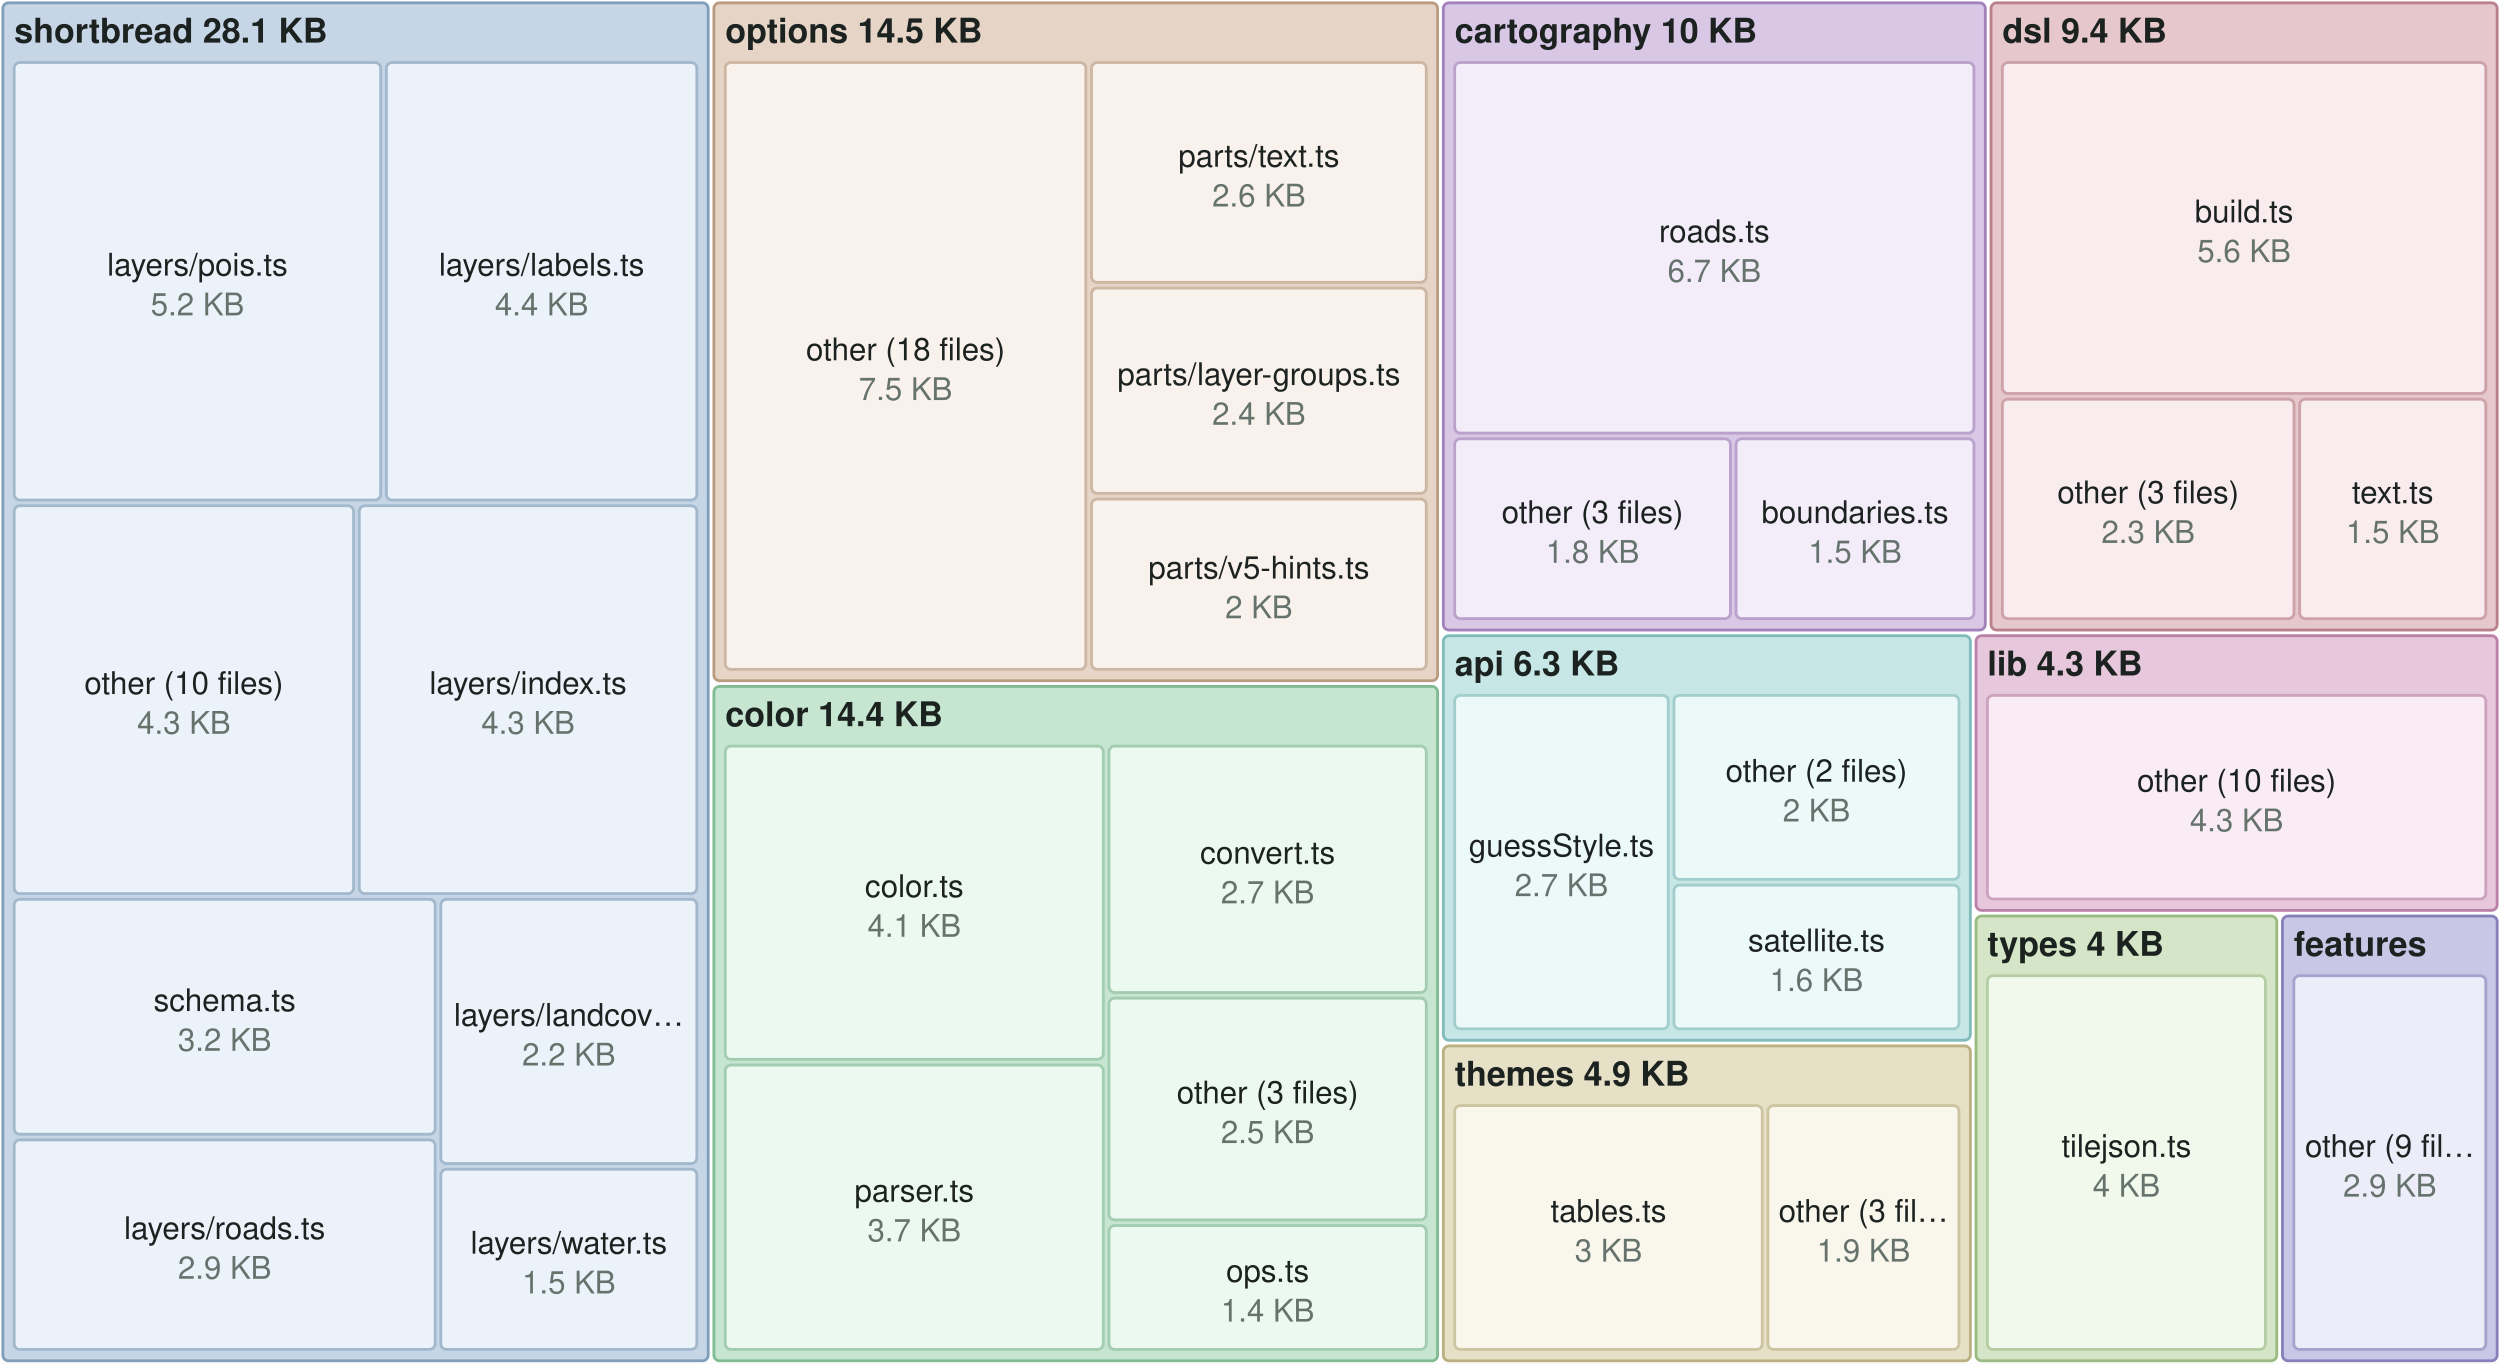
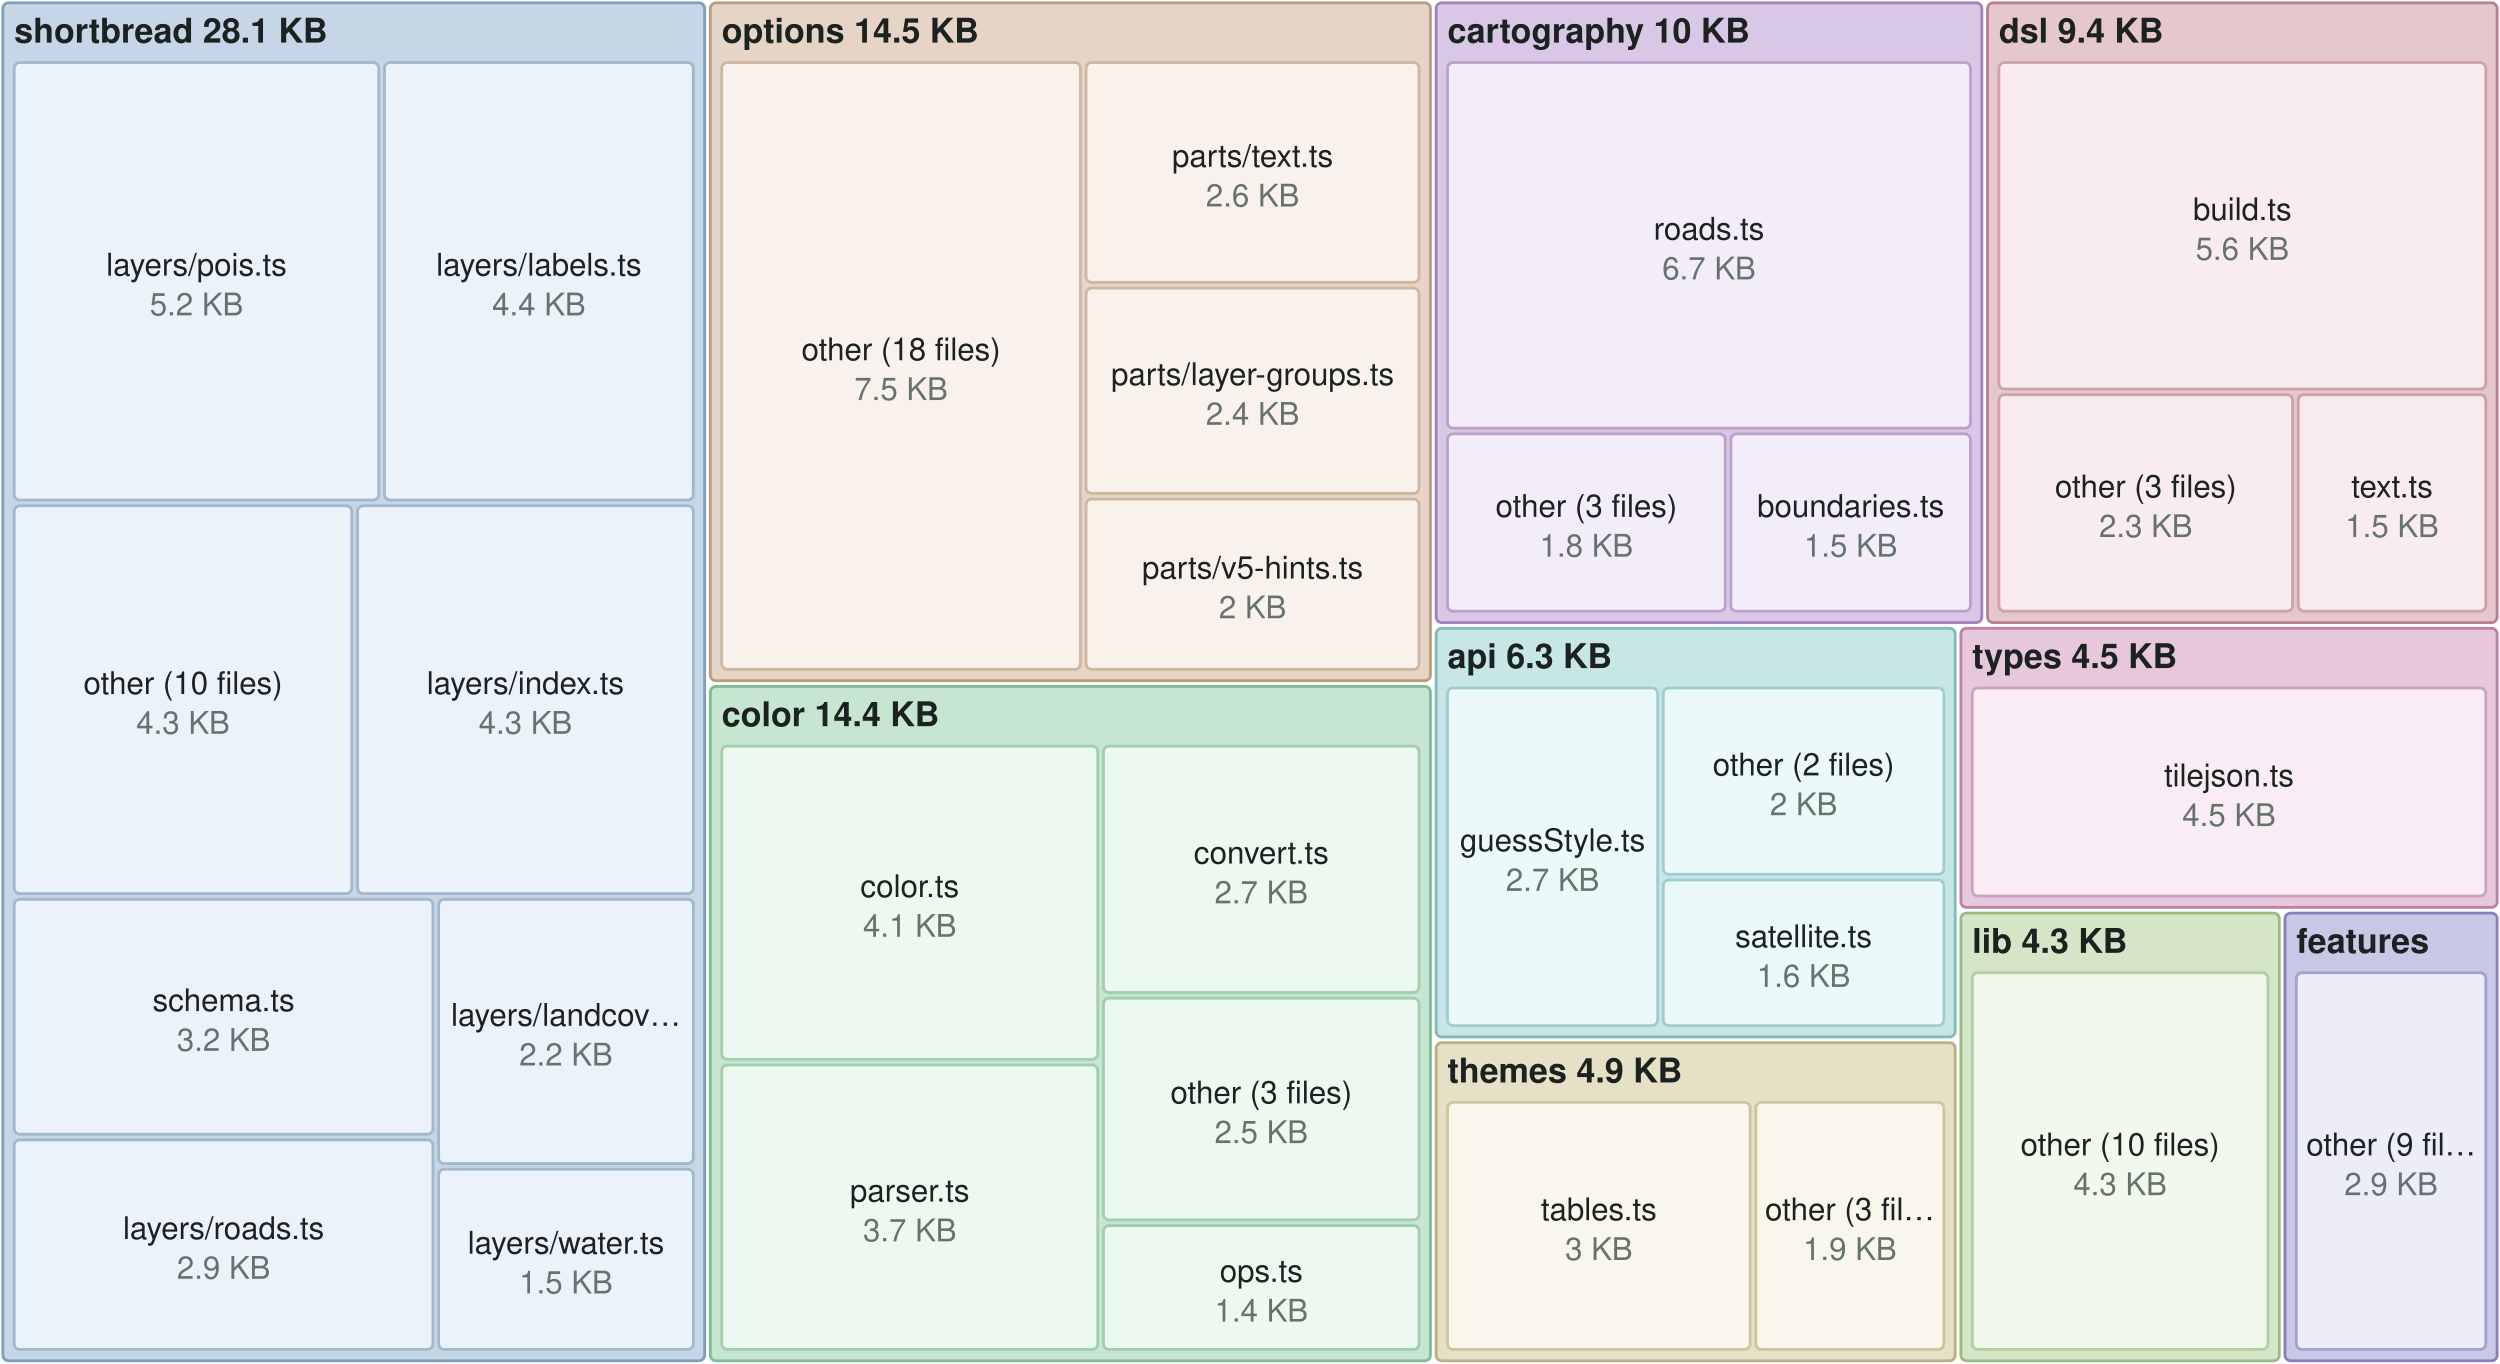
<svg xmlns="http://www.w3.org/2000/svg" width="880" height="480" viewBox="0 0 880 480">
  <style>
	.background { fill: #ffffff; }
	text { font-family: Helvetica, Arial, 'Liberation Sans', sans-serif; }
	.group-label { fill: #1b2220; font-weight: 600; font-size: 12px; }
	.leaf-label { fill: #1b2220; font-size: 11px; text-anchor: middle; }
	.leaf-size { fill: #66736d; font-size: 11px; text-anchor: middle; }
	.group-box, .leaf-box { stroke-width: 1; }
	.leaf:hover .leaf-box { stroke-width: 2; }
	.c0 .group-box { fill: hsl(210 38% 84%); stroke: hsl(210 30% 62%); }
	.c0 .leaf-box { fill: hsl(210 50% 95%); stroke: hsl(210 30% 72%); }
	.c1 .group-box { fill: hsl(28 38% 84%); stroke: hsl(28 30% 62%); }
	.c1 .leaf-box { fill: hsl(28 50% 95%); stroke: hsl(28 30% 72%); }
	.c2 .group-box { fill: hsl(140 38% 84%); stroke: hsl(140 30% 62%); }
	.c2 .leaf-box { fill: hsl(140 50% 95%); stroke: hsl(140 30% 72%); }
	.c3 .group-box { fill: hsl(275 38% 84%); stroke: hsl(275 30% 62%); }
	.c3 .leaf-box { fill: hsl(275 50% 95%); stroke: hsl(275 30% 72%); }
	.c4 .group-box { fill: hsl(350 38% 84%); stroke: hsl(350 30% 62%); }
	.c4 .leaf-box { fill: hsl(350 50% 95%); stroke: hsl(350 30% 72%); }
	.c5 .group-box { fill: hsl(180 38% 84%); stroke: hsl(180 30% 62%); }
	.c5 .leaf-box { fill: hsl(180 50% 95%); stroke: hsl(180 30% 72%); }
	.c6 .group-box { fill: hsl(48 38% 84%); stroke: hsl(48 30% 62%); }
	.c6 .leaf-box { fill: hsl(48 50% 95%); stroke: hsl(48 30% 72%); }
	.c7 .group-box { fill: hsl(320 38% 84%); stroke: hsl(320 30% 62%); }
	.c7 .leaf-box { fill: hsl(320 50% 95%); stroke: hsl(320 30% 72%); }
	.c8 .group-box { fill: hsl(95 38% 84%); stroke: hsl(95 30% 62%); }
	.c8 .leaf-box { fill: hsl(95 50% 95%); stroke: hsl(95 30% 72%); }
	.c9 .group-box { fill: hsl(245 38% 84%); stroke: hsl(245 30% 62%); }
	.c9 .leaf-box { fill: hsl(245 50% 95%); stroke: hsl(245 30% 72%); }
	@media (prefers-color-scheme: dark) {
		.background { fill: #0d1117; }
		.group-label, .leaf-label { fill: #e6edf3; }
		.leaf-size { fill: #8b949e; }
		.c0 .group-box { fill: hsl(210 22% 22%); stroke: hsl(210 20% 38%); }
		.c0 .leaf-box { fill: hsl(210 25% 14%); stroke: hsl(210 20% 32%); }
		.c1 .group-box { fill: hsl(28 22% 22%); stroke: hsl(28 20% 38%); }
		.c1 .leaf-box { fill: hsl(28 25% 14%); stroke: hsl(28 20% 32%); }
		.c2 .group-box { fill: hsl(140 22% 22%); stroke: hsl(140 20% 38%); }
		.c2 .leaf-box { fill: hsl(140 25% 14%); stroke: hsl(140 20% 32%); }
		.c3 .group-box { fill: hsl(275 22% 22%); stroke: hsl(275 20% 38%); }
		.c3 .leaf-box { fill: hsl(275 25% 14%); stroke: hsl(275 20% 32%); }
		.c4 .group-box { fill: hsl(350 22% 22%); stroke: hsl(350 20% 38%); }
		.c4 .leaf-box { fill: hsl(350 25% 14%); stroke: hsl(350 20% 32%); }
		.c5 .group-box { fill: hsl(180 22% 22%); stroke: hsl(180 20% 38%); }
		.c5 .leaf-box { fill: hsl(180 25% 14%); stroke: hsl(180 20% 32%); }
		.c6 .group-box { fill: hsl(48 22% 22%); stroke: hsl(48 20% 38%); }
		.c6 .leaf-box { fill: hsl(48 25% 14%); stroke: hsl(48 20% 32%); }
		.c7 .group-box { fill: hsl(320 22% 22%); stroke: hsl(320 20% 38%); }
		.c7 .leaf-box { fill: hsl(320 25% 14%); stroke: hsl(320 20% 32%); }
		.c8 .group-box { fill: hsl(95 22% 22%); stroke: hsl(95 20% 38%); }
		.c8 .leaf-box { fill: hsl(95 25% 14%); stroke: hsl(95 20% 32%); }
		.c9 .group-box { fill: hsl(245 22% 22%); stroke: hsl(245 20% 38%); }
		.c9 .leaf-box { fill: hsl(245 25% 14%); stroke: hsl(245 20% 32%); }
	}
</style>
  <rect class="background" width="880" height="480" />
  <g class="group c0">
-     <rect class="group-box" x="1" y="1" width="248.29" height="478" rx="2" />
+     <rect class="group-box" x="1" y="1" width="247.04" height="478" rx="2" />
    <text class="group-label" x="5" y="15" textLength="108.71" lengthAdjust="spacingAndGlyphs">shortbread 28.1 KB</text>
  </g>
  <g class="leaf c0">
-     <rect class="leaf-box" x="5" y="22" width="129" height="154.02" rx="2" />
-     <text class="leaf-label" x="69.5" y="97.01" textLength="64.19" lengthAdjust="spacingAndGlyphs">layers/pois.ts</text>
-     <text class="leaf-size" x="69.5" y="111.01" textLength="33.02" lengthAdjust="spacingAndGlyphs">5.2 KB</text>
-   </g>
-   <g class="leaf c0">
-     <rect class="leaf-box" x="136" y="22" width="109.29" height="154.02" rx="2" />
-     <text class="leaf-label" x="190.65" y="97.01" textLength="72.74" lengthAdjust="spacingAndGlyphs">layers/labels.ts</text>
-     <text class="leaf-size" x="190.65" y="111.01" textLength="33.02" lengthAdjust="spacingAndGlyphs">4.4 KB</text>
-   </g>
-   <g class="leaf c0">
-     <rect class="leaf-box" x="5" y="178.02" width="119.46" height="136.53" rx="2" />
-     <text class="leaf-label" x="64.73" y="244.29" textLength="70.3" lengthAdjust="spacingAndGlyphs">other (10 files)</text>
-     <text class="leaf-size" x="64.73" y="258.29" textLength="33.02" lengthAdjust="spacingAndGlyphs">4.3 KB</text>
-   </g>
-   <g class="leaf c0">
-     <rect class="leaf-box" x="126.46" y="178.02" width="118.83" height="136.53" rx="2" />
-     <text class="leaf-label" x="185.88" y="244.29" textLength="70.3" lengthAdjust="spacingAndGlyphs">layers/index.ts</text>
-     <text class="leaf-size" x="185.88" y="258.29" textLength="33.02" lengthAdjust="spacingAndGlyphs">4.3 KB</text>
-   </g>
-   <g class="leaf c0">
-     <rect class="leaf-box" x="5" y="316.55" width="148.17" height="82.7" rx="2" />
-     <text class="leaf-label" x="79.08" y="355.9" textLength="50.13" lengthAdjust="spacingAndGlyphs">schema.ts</text>
-     <text class="leaf-size" x="79.08" y="369.9" textLength="33.02" lengthAdjust="spacingAndGlyphs">3.2 KB</text>
-   </g>
-   <g class="leaf c0">
-     <rect class="leaf-box" x="5" y="401.25" width="148.17" height="73.75" rx="2" />
-     <text class="leaf-label" x="79.08" y="436.13" textLength="71.52" lengthAdjust="spacingAndGlyphs">layers/roads.ts</text>
-     <text class="leaf-size" x="79.08" y="450.13" textLength="33.02" lengthAdjust="spacingAndGlyphs">2.9 KB</text>
-   </g>
-   <g class="leaf c0">
-     <rect class="leaf-box" x="155.17" y="316.55" width="90.12" height="93.03" rx="2" />
-     <text class="leaf-label" x="200.23" y="361.07" textLength="76.42" lengthAdjust="spacingAndGlyphs">layers/landcov…</text>
-     <text class="leaf-size" x="200.23" y="375.07" textLength="33.02" lengthAdjust="spacingAndGlyphs">2.2 KB</text>
-   </g>
-   <g class="leaf c0">
-     <rect class="leaf-box" x="155.17" y="411.58" width="90.12" height="63.42" rx="2" />
-     <text class="leaf-label" x="200.23" y="441.29" textLength="70.91" lengthAdjust="spacingAndGlyphs">layers/water.ts</text>
-     <text class="leaf-size" x="200.23" y="455.29" textLength="33.02" lengthAdjust="spacingAndGlyphs">1.5 KB</text>
+     <rect class="leaf-box" x="5" y="22" width="128.33" height="154.02" rx="2" />
+     <text class="leaf-label" x="69.17" y="97.01" textLength="64.19" lengthAdjust="spacingAndGlyphs">layers/pois.ts</text>
+     <text class="leaf-size" x="69.17" y="111.01" textLength="33.02" lengthAdjust="spacingAndGlyphs">5.2 KB</text>
+   </g>
+   <g class="leaf c0">
+     <rect class="leaf-box" x="135.33" y="22" width="108.71" height="154.02" rx="2" />
+     <text class="leaf-label" x="189.69" y="97.01" textLength="72.74" lengthAdjust="spacingAndGlyphs">layers/labels.ts</text>
+     <text class="leaf-size" x="189.69" y="111.01" textLength="33.02" lengthAdjust="spacingAndGlyphs">4.4 KB</text>
+   </g>
+   <g class="leaf c0">
+     <rect class="leaf-box" x="5" y="178.02" width="118.84" height="136.53" rx="2" />
+     <text class="leaf-label" x="64.42" y="244.29" textLength="70.3" lengthAdjust="spacingAndGlyphs">other (10 files)</text>
+     <text class="leaf-size" x="64.42" y="258.29" textLength="33.02" lengthAdjust="spacingAndGlyphs">4.3 KB</text>
+   </g>
+   <g class="leaf c0">
+     <rect class="leaf-box" x="125.84" y="178.02" width="118.21" height="136.53" rx="2" />
+     <text class="leaf-label" x="184.94" y="244.29" textLength="70.3" lengthAdjust="spacingAndGlyphs">layers/index.ts</text>
+     <text class="leaf-size" x="184.94" y="258.29" textLength="33.02" lengthAdjust="spacingAndGlyphs">4.3 KB</text>
+   </g>
+   <g class="leaf c0">
+     <rect class="leaf-box" x="5" y="316.55" width="147.4" height="82.7" rx="2" />
+     <text class="leaf-label" x="78.7" y="355.9" textLength="50.13" lengthAdjust="spacingAndGlyphs">schema.ts</text>
+     <text class="leaf-size" x="78.7" y="369.9" textLength="33.02" lengthAdjust="spacingAndGlyphs">3.2 KB</text>
+   </g>
+   <g class="leaf c0">
+     <rect class="leaf-box" x="5" y="401.25" width="147.4" height="73.75" rx="2" />
+     <text class="leaf-label" x="78.7" y="436.13" textLength="71.52" lengthAdjust="spacingAndGlyphs">layers/roads.ts</text>
+     <text class="leaf-size" x="78.7" y="450.13" textLength="33.02" lengthAdjust="spacingAndGlyphs">2.9 KB</text>
+   </g>
+   <g class="leaf c0">
+     <rect class="leaf-box" x="154.4" y="316.55" width="89.65" height="93.03" rx="2" />
+     <text class="leaf-label" x="199.22" y="361.07" textLength="76.42" lengthAdjust="spacingAndGlyphs">layers/landcov…</text>
+     <text class="leaf-size" x="199.22" y="375.07" textLength="33.02" lengthAdjust="spacingAndGlyphs">2.2 KB</text>
+   </g>
+   <g class="leaf c0">
+     <rect class="leaf-box" x="154.4" y="411.58" width="89.65" height="63.42" rx="2" />
+     <text class="leaf-label" x="199.22" y="441.29" textLength="70.91" lengthAdjust="spacingAndGlyphs">layers/water.ts</text>
+     <text class="leaf-size" x="199.22" y="455.29" textLength="33.02" lengthAdjust="spacingAndGlyphs">1.5 KB</text>
  </g>
  <g class="group c1">
-     <rect class="group-box" x="251.29" y="1" width="254.75" height="238.62" rx="2" />
-     <text class="group-label" x="255.29" y="15" textLength="89.36" lengthAdjust="spacingAndGlyphs">options 14.5 KB</text>
-   </g>
-   <g class="leaf c1">
-     <rect class="leaf-box" x="255.29" y="22" width="126.92" height="213.62" rx="2" />
-     <text class="leaf-label" x="318.75" y="126.81" textLength="70.3" lengthAdjust="spacingAndGlyphs">other (18 files)</text>
-     <text class="leaf-size" x="318.75" y="140.81" textLength="33.02" lengthAdjust="spacingAndGlyphs">7.5 KB</text>
-   </g>
-   <g class="leaf c1">
-     <rect class="leaf-box" x="384.22" y="22" width="117.83" height="77.4" rx="2" />
-     <text class="leaf-label" x="443.13" y="58.7" textLength="56.86" lengthAdjust="spacingAndGlyphs">parts/text.ts</text>
-     <text class="leaf-size" x="443.13" y="72.7" textLength="33.02" lengthAdjust="spacingAndGlyphs">2.6 KB</text>
-   </g>
-   <g class="leaf c1">
-     <rect class="leaf-box" x="384.22" y="101.4" width="117.83" height="72.26" rx="2" />
-     <text class="leaf-label" x="443.13" y="135.54" textLength="100.25" lengthAdjust="spacingAndGlyphs">parts/layer-groups.ts</text>
-     <text class="leaf-size" x="443.13" y="149.54" textLength="33.02" lengthAdjust="spacingAndGlyphs">2.4 KB</text>
-   </g>
-   <g class="leaf c1">
-     <rect class="leaf-box" x="384.22" y="175.67" width="117.83" height="59.95" rx="2" />
-     <text class="leaf-label" x="443.13" y="203.64" textLength="77.64" lengthAdjust="spacingAndGlyphs">parts/v5-hints.ts</text>
-     <text class="leaf-size" x="443.13" y="217.64" textLength="23.85" lengthAdjust="spacingAndGlyphs">2 KB</text>
+     <rect class="group-box" x="250.04" y="1" width="253.47" height="238.62" rx="2" />
+     <text class="group-label" x="254.04" y="15" textLength="89.36" lengthAdjust="spacingAndGlyphs">options 14.5 KB</text>
+   </g>
+   <g class="leaf c1">
+     <rect class="leaf-box" x="254.04" y="22" width="126.26" height="213.62" rx="2" />
+     <text class="leaf-label" x="317.17" y="126.81" textLength="70.3" lengthAdjust="spacingAndGlyphs">other (18 files)</text>
+     <text class="leaf-size" x="317.17" y="140.81" textLength="33.02" lengthAdjust="spacingAndGlyphs">7.5 KB</text>
+   </g>
+   <g class="leaf c1">
+     <rect class="leaf-box" x="382.3" y="22" width="117.21" height="77.4" rx="2" />
+     <text class="leaf-label" x="440.91" y="58.7" textLength="56.86" lengthAdjust="spacingAndGlyphs">parts/text.ts</text>
+     <text class="leaf-size" x="440.91" y="72.7" textLength="33.02" lengthAdjust="spacingAndGlyphs">2.6 KB</text>
+   </g>
+   <g class="leaf c1">
+     <rect class="leaf-box" x="382.3" y="101.4" width="117.21" height="72.26" rx="2" />
+     <text class="leaf-label" x="440.91" y="135.54" textLength="100.25" lengthAdjust="spacingAndGlyphs">parts/layer-groups.ts</text>
+     <text class="leaf-size" x="440.91" y="149.54" textLength="33.02" lengthAdjust="spacingAndGlyphs">2.4 KB</text>
+   </g>
+   <g class="leaf c1">
+     <rect class="leaf-box" x="382.3" y="175.67" width="117.21" height="59.95" rx="2" />
+     <text class="leaf-label" x="440.91" y="203.64" textLength="77.64" lengthAdjust="spacingAndGlyphs">parts/v5-hints.ts</text>
+     <text class="leaf-size" x="440.91" y="217.64" textLength="23.85" lengthAdjust="spacingAndGlyphs">2 KB</text>
  </g>
  <g class="group c2">
-     <rect class="group-box" x="251.29" y="241.62" width="254.75" height="237.38" rx="2" />
-     <text class="group-label" x="255.29" y="255.62" textLength="75.37" lengthAdjust="spacingAndGlyphs">color 14.4 KB</text>
-   </g>
-   <g class="leaf c2">
-     <rect class="leaf-box" x="255.29" y="262.62" width="133.07" height="110.27" rx="2" />
-     <text class="leaf-label" x="321.82" y="315.75" textLength="35.45" lengthAdjust="spacingAndGlyphs">color.ts</text>
-     <text class="leaf-size" x="321.82" y="329.75" textLength="33.02" lengthAdjust="spacingAndGlyphs">4.1 KB</text>
-   </g>
-   <g class="leaf c2">
-     <rect class="leaf-box" x="255.29" y="374.89" width="133.07" height="100.11" rx="2" />
-     <text class="leaf-label" x="321.82" y="422.95" textLength="42.79" lengthAdjust="spacingAndGlyphs">parser.ts</text>
-     <text class="leaf-size" x="321.82" y="436.95" textLength="33.02" lengthAdjust="spacingAndGlyphs">3.7 KB</text>
-   </g>
-   <g class="leaf c2">
-     <rect class="leaf-box" x="390.36" y="262.62" width="111.69" height="86.74" rx="2" />
-     <text class="leaf-label" x="446.2" y="303.99" textLength="47.69" lengthAdjust="spacingAndGlyphs">convert.ts</text>
-     <text class="leaf-size" x="446.2" y="317.99" textLength="33.02" lengthAdjust="spacingAndGlyphs">2.7 KB</text>
-   </g>
-   <g class="leaf c2">
-     <rect class="leaf-box" x="390.36" y="351.36" width="111.69" height="78.04" rx="2" />
-     <text class="leaf-label" x="446.2" y="388.38" textLength="64.19" lengthAdjust="spacingAndGlyphs">other (3 files)</text>
-     <text class="leaf-size" x="446.2" y="402.38" textLength="33.02" lengthAdjust="spacingAndGlyphs">2.5 KB</text>
-   </g>
-   <g class="leaf c2">
-     <rect class="leaf-box" x="390.36" y="431.4" width="111.69" height="43.6" rx="2" />
-     <text class="leaf-label" x="446.2" y="451.2" textLength="29.35" lengthAdjust="spacingAndGlyphs">ops.ts</text>
-     <text class="leaf-size" x="446.2" y="465.2" textLength="33.02" lengthAdjust="spacingAndGlyphs">1.4 KB</text>
+     <rect class="group-box" x="250.04" y="241.62" width="253.47" height="237.38" rx="2" />
+     <text class="group-label" x="254.04" y="255.62" textLength="75.37" lengthAdjust="spacingAndGlyphs">color 14.4 KB</text>
+   </g>
+   <g class="leaf c2">
+     <rect class="leaf-box" x="254.04" y="262.62" width="132.37" height="110.27" rx="2" />
+     <text class="leaf-label" x="320.23" y="315.75" textLength="35.45" lengthAdjust="spacingAndGlyphs">color.ts</text>
+     <text class="leaf-size" x="320.23" y="329.75" textLength="33.02" lengthAdjust="spacingAndGlyphs">4.1 KB</text>
+   </g>
+   <g class="leaf c2">
+     <rect class="leaf-box" x="254.04" y="374.89" width="132.37" height="100.11" rx="2" />
+     <text class="leaf-label" x="320.23" y="422.95" textLength="42.79" lengthAdjust="spacingAndGlyphs">parser.ts</text>
+     <text class="leaf-size" x="320.23" y="436.95" textLength="33.02" lengthAdjust="spacingAndGlyphs">3.7 KB</text>
+   </g>
+   <g class="leaf c2">
+     <rect class="leaf-box" x="388.41" y="262.62" width="111.1" height="86.74" rx="2" />
+     <text class="leaf-label" x="443.97" y="303.99" textLength="47.69" lengthAdjust="spacingAndGlyphs">convert.ts</text>
+     <text class="leaf-size" x="443.97" y="317.99" textLength="33.02" lengthAdjust="spacingAndGlyphs">2.7 KB</text>
+   </g>
+   <g class="leaf c2">
+     <rect class="leaf-box" x="388.41" y="351.36" width="111.1" height="78.04" rx="2" />
+     <text class="leaf-label" x="443.97" y="388.38" textLength="64.19" lengthAdjust="spacingAndGlyphs">other (3 files)</text>
+     <text class="leaf-size" x="443.97" y="402.38" textLength="33.02" lengthAdjust="spacingAndGlyphs">2.5 KB</text>
+   </g>
+   <g class="leaf c2">
+     <rect class="leaf-box" x="388.41" y="431.4" width="111.1" height="43.6" rx="2" />
+     <text class="leaf-label" x="443.97" y="451.2" textLength="29.35" lengthAdjust="spacingAndGlyphs">ops.ts</text>
+     <text class="leaf-size" x="443.97" y="465.2" textLength="33.02" lengthAdjust="spacingAndGlyphs">1.4 KB</text>
  </g>
  <g class="group c3">
-     <rect class="group-box" x="508.05" y="1" width="190.78" height="220.77" rx="2" />
-     <text class="group-label" x="512.05" y="15" textLength="105.37" lengthAdjust="spacingAndGlyphs">cartography 10 KB</text>
+     <rect class="group-box" x="505.52" y="1" width="192.09" height="218.16" rx="2" />
+     <text class="group-label" x="509.52" y="15" textLength="105.37" lengthAdjust="spacingAndGlyphs">cartography 10 KB</text>
  </g>
  <g class="leaf c3">
-     <rect class="leaf-box" x="512.05" y="22" width="182.78" height="130.45" rx="2" />
-     <text class="leaf-label" x="603.44" y="85.23" textLength="39.13" lengthAdjust="spacingAndGlyphs">roads.ts</text>
-     <text class="leaf-size" x="603.44" y="99.23" textLength="33.02" lengthAdjust="spacingAndGlyphs">6.7 KB</text>
+     <rect class="leaf-box" x="509.52" y="22" width="184.09" height="128.71" rx="2" />
+     <text class="leaf-label" x="601.56" y="84.35" textLength="39.13" lengthAdjust="spacingAndGlyphs">roads.ts</text>
+     <text class="leaf-size" x="601.56" y="98.35" textLength="33.02" lengthAdjust="spacingAndGlyphs">6.7 KB</text>
  </g>
  <g class="leaf c3">
-     <rect class="leaf-box" x="512.05" y="154.45" width="97.06" height="63.31" rx="2" />
-     <text class="leaf-label" x="560.57" y="184.11" textLength="64.19" lengthAdjust="spacingAndGlyphs">other (3 files)</text>
-     <text class="leaf-size" x="560.57" y="198.11" textLength="33.02" lengthAdjust="spacingAndGlyphs">1.8 KB</text>
+     <rect class="leaf-box" x="509.52" y="152.71" width="97.76" height="62.45" rx="2" />
+     <text class="leaf-label" x="558.4" y="181.94" textLength="64.19" lengthAdjust="spacingAndGlyphs">other (3 files)</text>
+     <text class="leaf-size" x="558.4" y="195.94" textLength="33.02" lengthAdjust="spacingAndGlyphs">1.8 KB</text>
  </g>
  <g class="leaf c3">
-     <rect class="leaf-box" x="611.1" y="154.45" width="83.73" height="63.31" rx="2" />
-     <text class="leaf-label" x="652.97" y="184.11" textLength="66.03" lengthAdjust="spacingAndGlyphs">boundaries.ts</text>
-     <text class="leaf-size" x="652.97" y="198.11" textLength="33.02" lengthAdjust="spacingAndGlyphs">1.5 KB</text>
+     <rect class="leaf-box" x="609.27" y="152.71" width="84.33" height="62.45" rx="2" />
+     <text class="leaf-label" x="651.44" y="181.94" textLength="66.03" lengthAdjust="spacingAndGlyphs">boundaries.ts</text>
+     <text class="leaf-size" x="651.44" y="195.94" textLength="33.02" lengthAdjust="spacingAndGlyphs">1.5 KB</text>
  </g>
  <g class="group c4">
-     <rect class="group-box" x="700.83" y="1" width="178.17" height="220.77" rx="2" />
-     <text class="group-label" x="704.83" y="15" textLength="56.7" lengthAdjust="spacingAndGlyphs">dsl 9.4 KB</text>
+     <rect class="group-box" x="699.61" y="1" width="179.39" height="218.16" rx="2" />
+     <text class="group-label" x="703.61" y="15" textLength="56.7" lengthAdjust="spacingAndGlyphs">dsl 9.4 KB</text>
  </g>
  <g class="leaf c4">
-     <rect class="leaf-box" x="704.83" y="22" width="170.17" height="116.5" rx="2" />
-     <text class="leaf-label" x="789.91" y="78.25" textLength="34.85" lengthAdjust="spacingAndGlyphs">build.ts</text>
-     <text class="leaf-size" x="789.91" y="92.25" textLength="33.02" lengthAdjust="spacingAndGlyphs">5.6 KB</text>
+     <rect class="leaf-box" x="703.61" y="22" width="171.39" height="114.94" rx="2" />
+     <text class="leaf-label" x="789.3" y="77.47" textLength="34.85" lengthAdjust="spacingAndGlyphs">build.ts</text>
+     <text class="leaf-size" x="789.3" y="91.47" textLength="33.02" lengthAdjust="spacingAndGlyphs">5.6 KB</text>
  </g>
  <g class="leaf c4">
-     <rect class="leaf-box" x="704.83" y="140.5" width="102.65" height="77.27" rx="2" />
-     <text class="leaf-label" x="756.16" y="177.13" textLength="64.19" lengthAdjust="spacingAndGlyphs">other (3 files)</text>
-     <text class="leaf-size" x="756.16" y="191.13" textLength="33.02" lengthAdjust="spacingAndGlyphs">2.3 KB</text>
+     <rect class="leaf-box" x="703.61" y="138.94" width="103.39" height="76.22" rx="2" />
+     <text class="leaf-label" x="755.31" y="175.05" textLength="64.19" lengthAdjust="spacingAndGlyphs">other (3 files)</text>
+     <text class="leaf-size" x="755.31" y="189.05" textLength="33.02" lengthAdjust="spacingAndGlyphs">2.3 KB</text>
  </g>
  <g class="leaf c4">
-     <rect class="leaf-box" x="809.48" y="140.5" width="65.52" height="77.27" rx="2" />
-     <text class="leaf-label" x="842.24" y="177.13" textLength="29.35" lengthAdjust="spacingAndGlyphs">text.ts</text>
-     <text class="leaf-size" x="842.24" y="191.13" textLength="33.02" lengthAdjust="spacingAndGlyphs">1.5 KB</text>
+     <rect class="leaf-box" x="809" y="138.94" width="66" height="76.22" rx="2" />
+     <text class="leaf-label" x="842" y="175.05" textLength="29.35" lengthAdjust="spacingAndGlyphs">text.ts</text>
+     <text class="leaf-size" x="842" y="189.05" textLength="33.02" lengthAdjust="spacingAndGlyphs">1.5 KB</text>
  </g>
  <g class="group c5">
-     <rect class="group-box" x="508.05" y="223.77" width="185.52" height="142.39" rx="2" />
-     <text class="group-label" x="512.05" y="237.77" textLength="56.7" lengthAdjust="spacingAndGlyphs">api 6.3 KB</text>
+     <rect class="group-box" x="505.52" y="221.16" width="182.71" height="143.85" rx="2" />
+     <text class="group-label" x="509.52" y="235.16" textLength="56.7" lengthAdjust="spacingAndGlyphs">api 6.3 KB</text>
  </g>
  <g class="leaf c5">
-     <rect class="leaf-box" x="512.05" y="244.77" width="75.18" height="117.39" rx="2" />
-     <text class="leaf-label" x="549.63" y="301.46" textLength="65.42" lengthAdjust="spacingAndGlyphs">guessStyle.ts</text>
-     <text class="leaf-size" x="549.63" y="315.46" textLength="33.02" lengthAdjust="spacingAndGlyphs">2.7 KB</text>
+     <rect class="leaf-box" x="509.52" y="242.16" width="73.97" height="118.85" rx="2" />
+     <text class="leaf-label" x="546.5" y="299.59" textLength="65.42" lengthAdjust="spacingAndGlyphs">guessStyle.ts</text>
+     <text class="leaf-size" x="546.5" y="313.59" textLength="33.02" lengthAdjust="spacingAndGlyphs">2.7 KB</text>
  </g>
  <g class="leaf c5">
-     <rect class="leaf-box" x="589.22" y="244.77" width="100.34" height="64.78" rx="2" />
-     <text class="leaf-label" x="639.39" y="275.16" textLength="64.19" lengthAdjust="spacingAndGlyphs">other (2 files)</text>
-     <text class="leaf-size" x="639.39" y="289.16" textLength="23.85" lengthAdjust="spacingAndGlyphs">2 KB</text>
+     <rect class="leaf-box" x="585.49" y="242.16" width="98.74" height="65.6" rx="2" />
+     <text class="leaf-label" x="634.86" y="272.96" textLength="64.19" lengthAdjust="spacingAndGlyphs">other (2 files)</text>
+     <text class="leaf-size" x="634.86" y="286.96" textLength="23.85" lengthAdjust="spacingAndGlyphs">2 KB</text>
  </g>
  <g class="leaf c5">
-     <rect class="leaf-box" x="589.22" y="311.55" width="100.34" height="50.61" rx="2" />
-     <text class="leaf-label" x="639.39" y="334.85" textLength="48.91" lengthAdjust="spacingAndGlyphs">satellite.ts</text>
-     <text class="leaf-size" x="639.39" y="348.85" textLength="33.02" lengthAdjust="spacingAndGlyphs">1.6 KB</text>
+     <rect class="leaf-box" x="585.49" y="309.76" width="98.74" height="51.25" rx="2" />
+     <text class="leaf-label" x="634.86" y="333.39" textLength="48.91" lengthAdjust="spacingAndGlyphs">satellite.ts</text>
+     <text class="leaf-size" x="634.86" y="347.39" textLength="33.02" lengthAdjust="spacingAndGlyphs">1.6 KB</text>
  </g>
  <g class="group c6">
-     <rect class="group-box" x="508.05" y="368.16" width="185.52" height="110.84" rx="2" />
-     <text class="group-label" x="512.05" y="382.16" textLength="81.37" lengthAdjust="spacingAndGlyphs">themes 4.9 KB</text>
+     <rect class="group-box" x="505.52" y="367.02" width="182.71" height="111.98" rx="2" />
+     <text class="group-label" x="509.52" y="381.02" textLength="81.37" lengthAdjust="spacingAndGlyphs">themes 4.9 KB</text>
  </g>
  <g class="leaf c6">
-     <rect class="leaf-box" x="512.05" y="389.16" width="108.27" height="85.84" rx="2" />
-     <text class="leaf-label" x="566.18" y="430.08" textLength="40.96" lengthAdjust="spacingAndGlyphs">tables.ts</text>
-     <text class="leaf-size" x="566.18" y="444.08" textLength="23.85" lengthAdjust="spacingAndGlyphs">3 KB</text>
+     <rect class="leaf-box" x="509.52" y="388.02" width="106.54" height="86.98" rx="2" />
+     <text class="leaf-label" x="562.79" y="429.51" textLength="40.96" lengthAdjust="spacingAndGlyphs">tables.ts</text>
+     <text class="leaf-size" x="562.79" y="443.51" textLength="23.85" lengthAdjust="spacingAndGlyphs">3 KB</text>
  </g>
  <g class="leaf c6">
-     <rect class="leaf-box" x="622.31" y="389.16" width="67.25" height="85.84" rx="2" />
-     <text class="leaf-label" x="655.94" y="430.08" textLength="55.02" lengthAdjust="spacingAndGlyphs">other (3 fil…</text>
-     <text class="leaf-size" x="655.94" y="444.08" textLength="33.02" lengthAdjust="spacingAndGlyphs">1.9 KB</text>
+     <rect class="leaf-box" x="618.06" y="388.02" width="66.17" height="86.98" rx="2" />
+     <text class="leaf-label" x="651.15" y="429.51" textLength="55.02" lengthAdjust="spacingAndGlyphs">other (3 fil…</text>
+     <text class="leaf-size" x="651.15" y="443.51" textLength="33.02" lengthAdjust="spacingAndGlyphs">1.9 KB</text>
  </g>
  <g class="group c7">
-     <rect class="group-box" x="695.56" y="223.77" width="183.44" height="96.68" rx="2" />
-     <text class="group-label" x="699.56" y="237.77" textLength="53.36" lengthAdjust="spacingAndGlyphs">lib 4.3 KB</text>
+     <rect class="group-box" x="690.23" y="221.16" width="188.77" height="98.24" rx="2" />
+     <text class="group-label" x="694.23" y="235.16" textLength="70.7" lengthAdjust="spacingAndGlyphs">types 4.5 KB</text>
  </g>
  <g class="leaf c7">
-     <rect class="leaf-box" x="699.56" y="244.77" width="175.44" height="71.68" rx="2" />
-     <text class="leaf-label" x="787.28" y="278.61" textLength="70.3" lengthAdjust="spacingAndGlyphs">other (10 files)</text>
-     <text class="leaf-size" x="787.28" y="292.61" textLength="33.02" lengthAdjust="spacingAndGlyphs">4.3 KB</text>
+     <rect class="leaf-box" x="694.23" y="242.16" width="180.77" height="73.24" rx="2" />
+     <text class="leaf-label" x="784.61" y="276.78" textLength="45.85" lengthAdjust="spacingAndGlyphs">tilejson.ts</text>
+     <text class="leaf-size" x="784.61" y="290.78" textLength="33.02" lengthAdjust="spacingAndGlyphs">4.5 KB</text>
  </g>
  <g class="group c8">
-     <rect class="group-box" x="695.56" y="322.45" width="105.86" height="156.55" rx="2" />
-     <text class="group-label" x="699.56" y="336.45" textLength="60.7" lengthAdjust="spacingAndGlyphs">types 4 KB</text>
+     <rect class="group-box" x="690.23" y="321.4" width="112.09" height="157.6" rx="2" />
+     <text class="group-label" x="694.23" y="335.4" textLength="53.36" lengthAdjust="spacingAndGlyphs">lib 4.3 KB</text>
  </g>
  <g class="leaf c8">
-     <rect class="leaf-box" x="699.56" y="343.45" width="97.86" height="131.55" rx="2" />
-     <text class="leaf-label" x="748.49" y="407.22" textLength="45.85" lengthAdjust="spacingAndGlyphs">tilejson.ts</text>
-     <text class="leaf-size" x="748.49" y="421.22" textLength="23.85" lengthAdjust="spacingAndGlyphs">4 KB</text>
+     <rect class="leaf-box" x="694.23" y="342.4" width="104.09" height="132.6" rx="2" />
+     <text class="leaf-label" x="746.27" y="406.7" textLength="70.3" lengthAdjust="spacingAndGlyphs">other (10 files)</text>
+     <text class="leaf-size" x="746.27" y="420.7" textLength="33.02" lengthAdjust="spacingAndGlyphs">4.3 KB</text>
  </g>
  <g class="group c9">
-     <rect class="group-box" x="803.42" y="322.45" width="75.58" height="156.55" rx="2" />
-     <text class="group-label" x="807.42" y="336.45" textLength="46.68" lengthAdjust="spacingAndGlyphs">features</text>
+     <rect class="group-box" x="804.32" y="321.4" width="74.68" height="157.6" rx="2" />
+     <text class="group-label" x="808.32" y="335.4" textLength="46.68" lengthAdjust="spacingAndGlyphs">features</text>
  </g>
  <g class="leaf c9">
-     <rect class="leaf-box" x="807.42" y="343.45" width="67.58" height="131.55" rx="2" />
-     <text class="leaf-label" x="841.21" y="407.22" textLength="55.02" lengthAdjust="spacingAndGlyphs">other (9 fil…</text>
-     <text class="leaf-size" x="841.21" y="421.22" textLength="33.02" lengthAdjust="spacingAndGlyphs">2.9 KB</text>
+     <rect class="leaf-box" x="808.32" y="342.4" width="66.68" height="132.6" rx="2" />
+     <text class="leaf-label" x="841.66" y="406.7" textLength="55.02" lengthAdjust="spacingAndGlyphs">other (9 fil…</text>
+     <text class="leaf-size" x="841.66" y="420.7" textLength="33.02" lengthAdjust="spacingAndGlyphs">2.9 KB</text>
  </g>
</svg>
